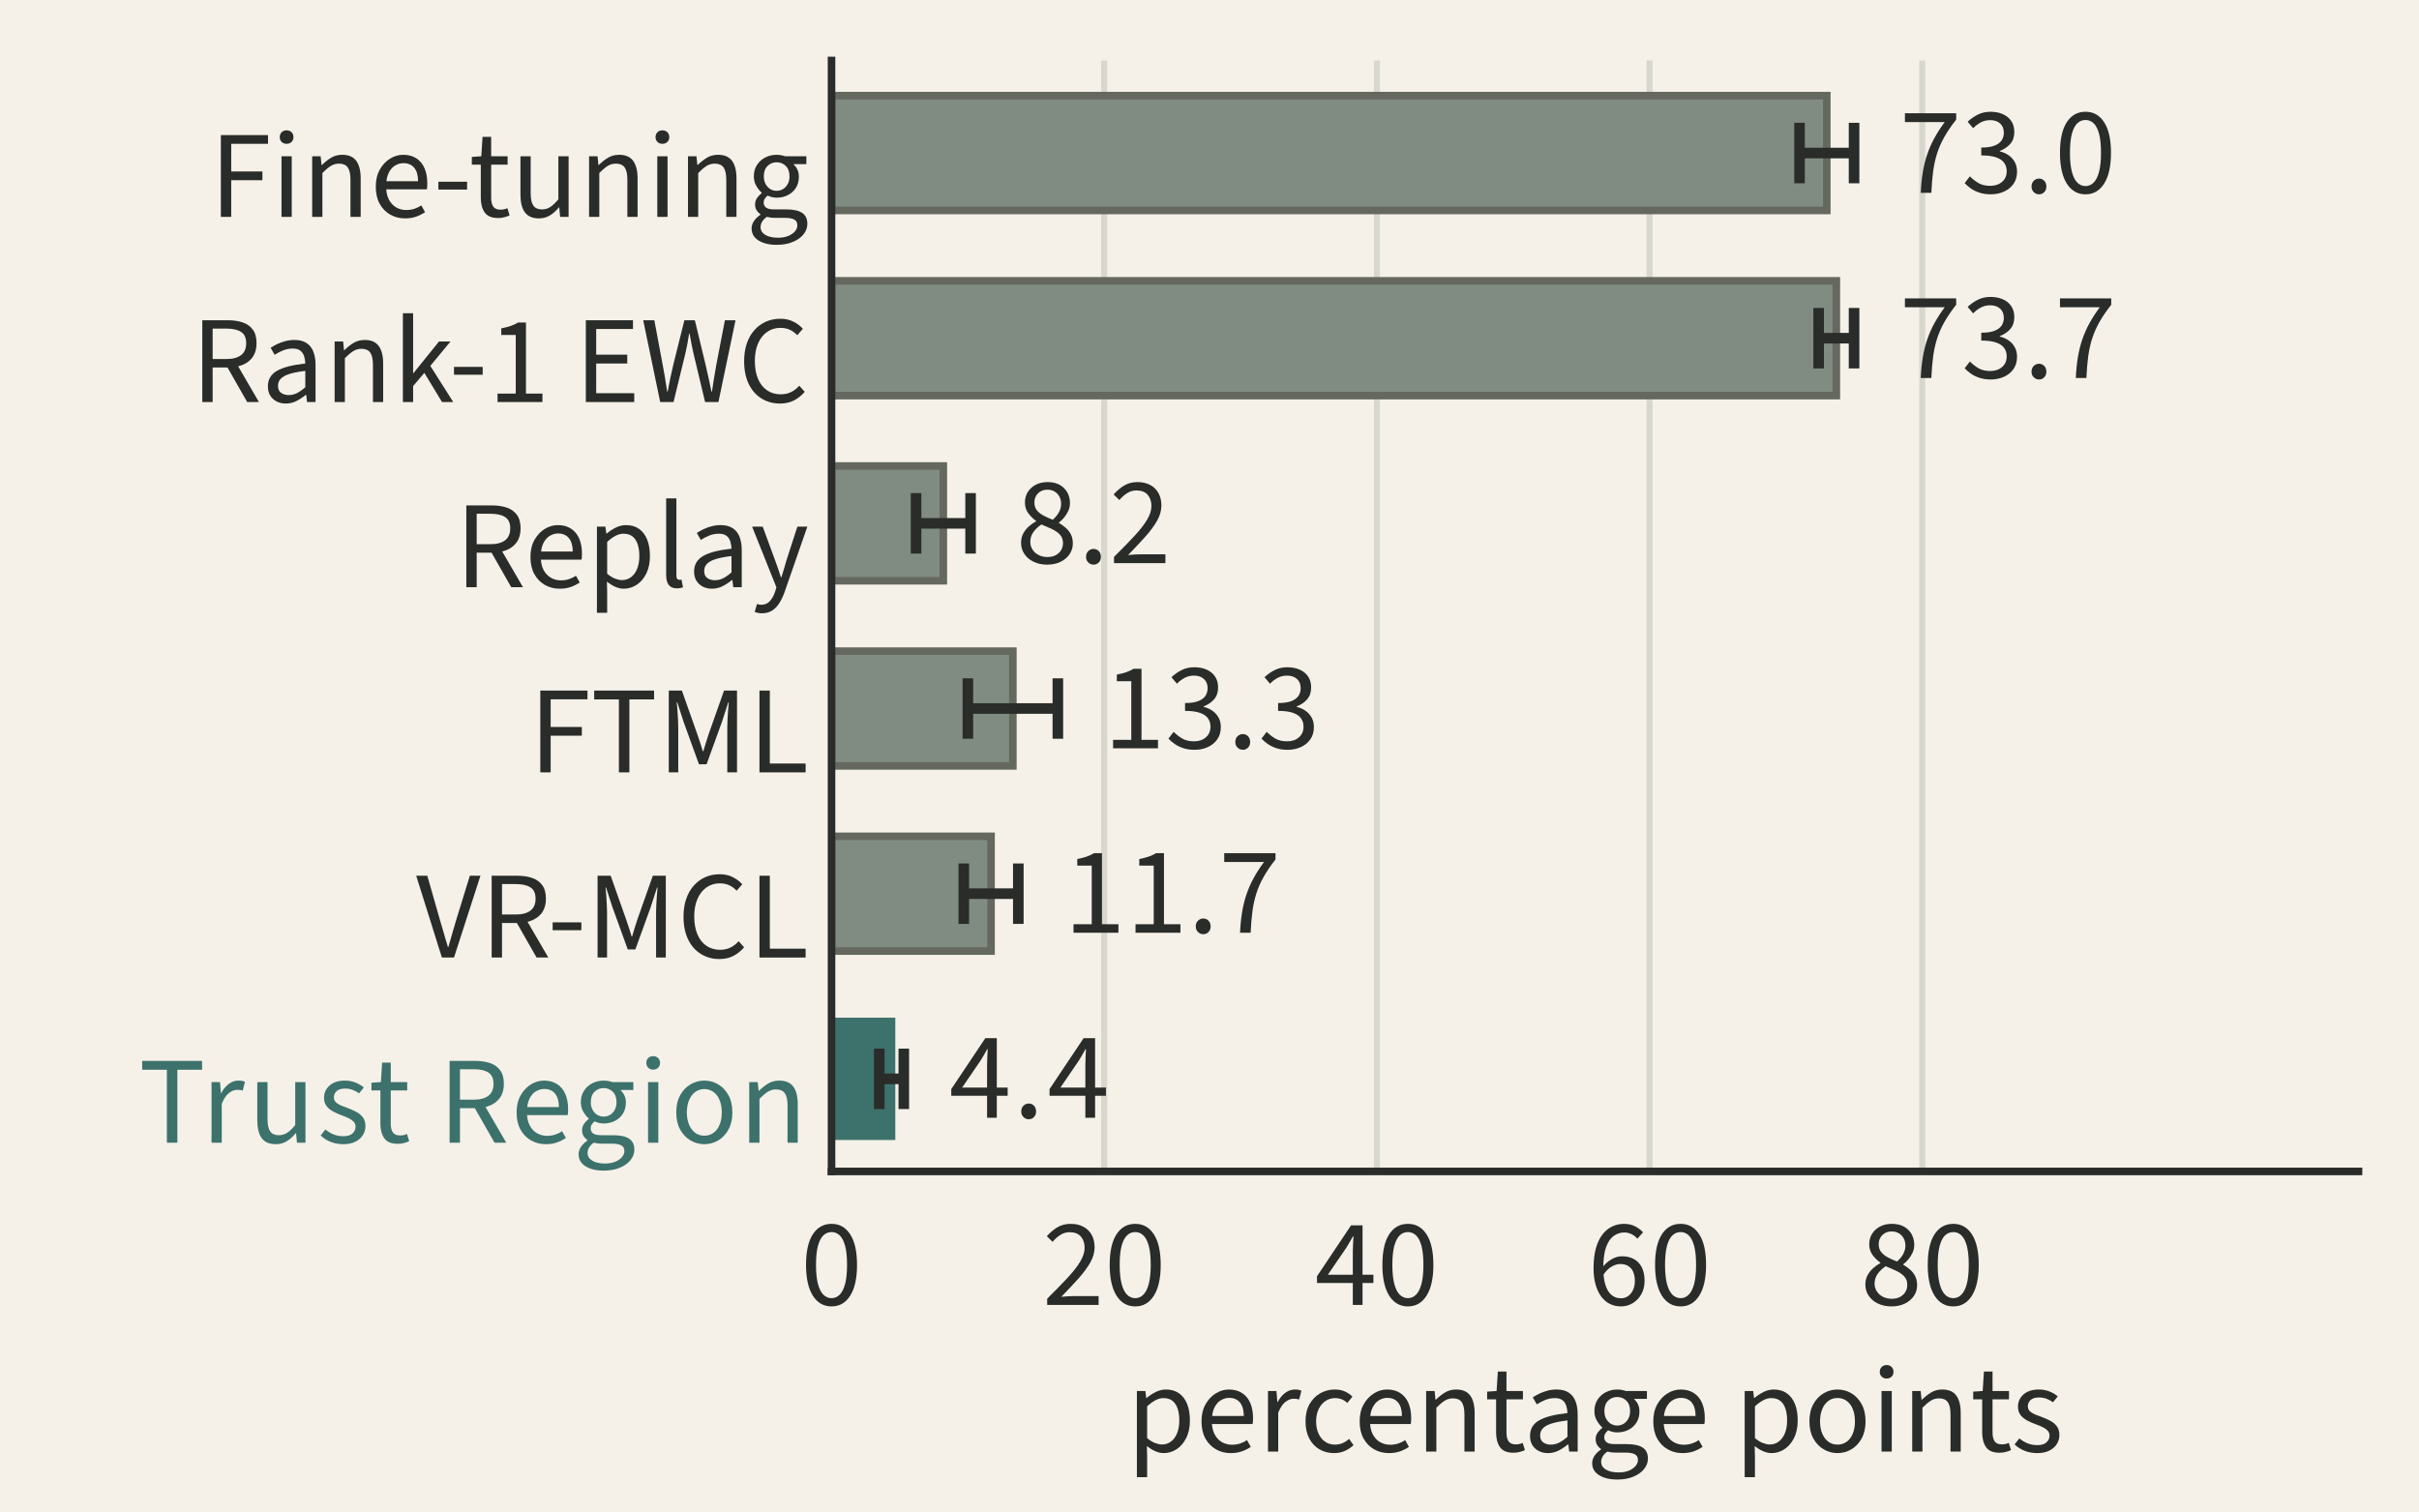
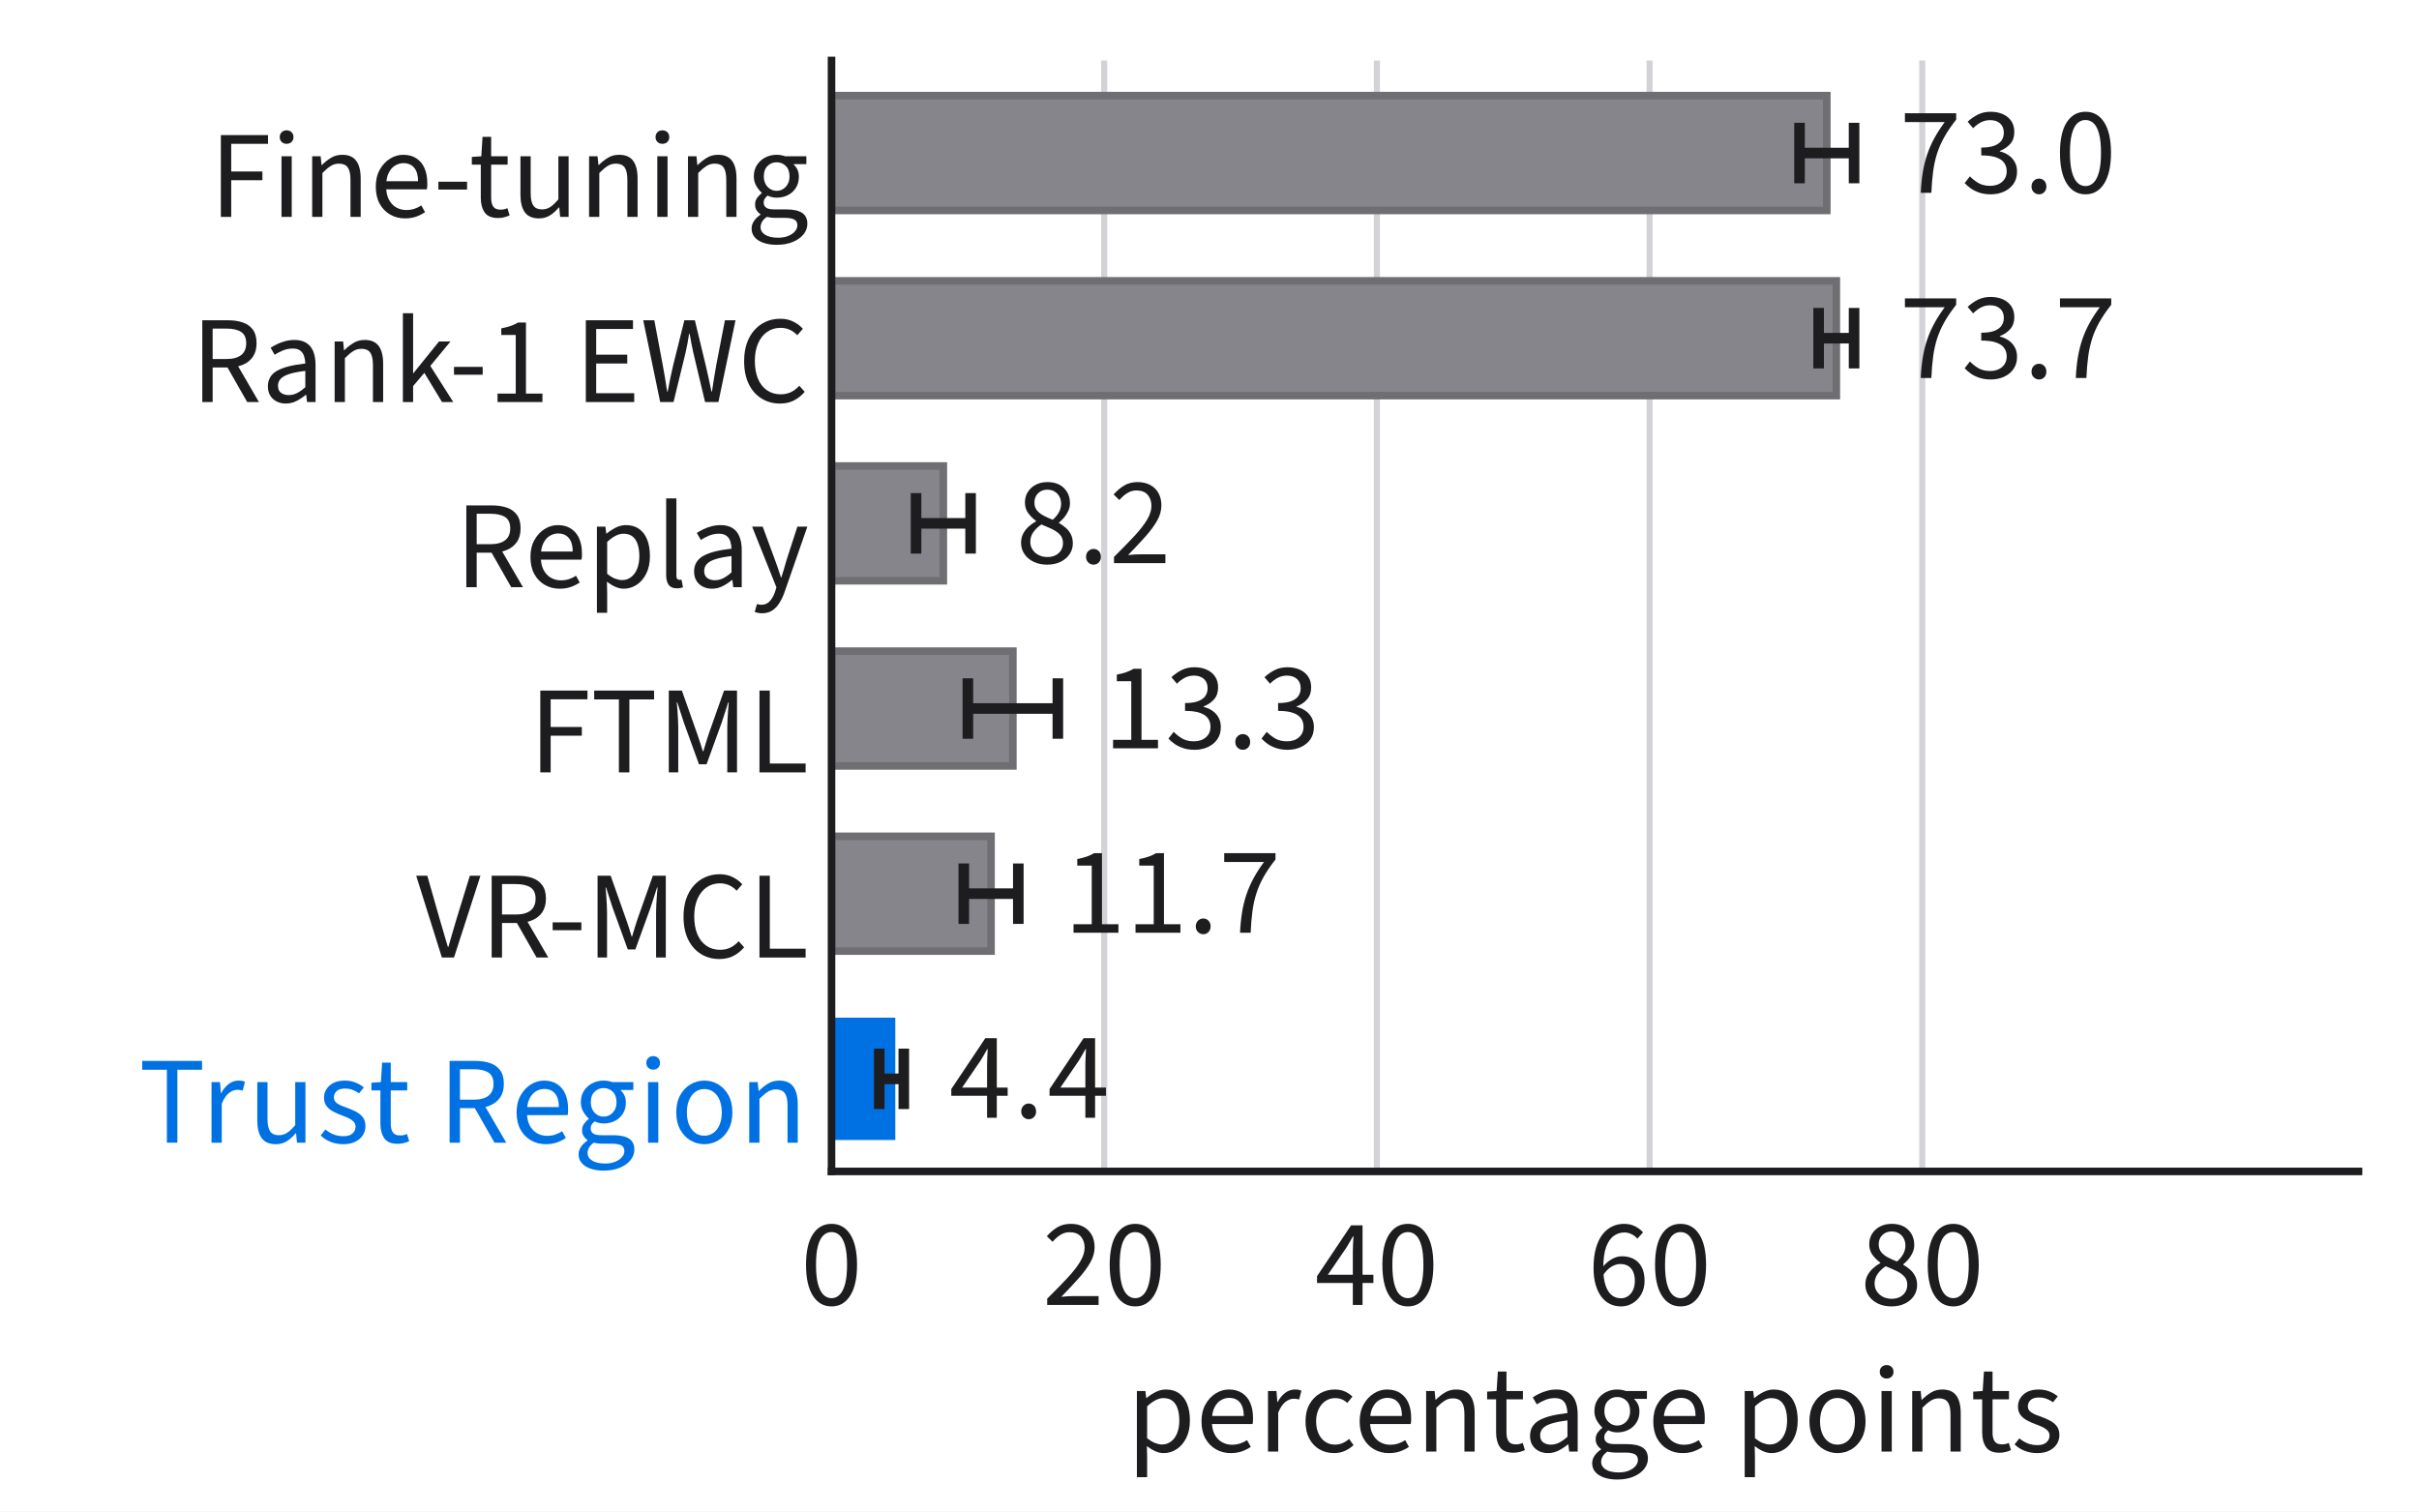
<svg xmlns="http://www.w3.org/2000/svg" xmlns:xlink="http://www.w3.org/1999/xlink" width="320pt" height="200pt" viewBox="0 0 320 200" version="1.1">
  <defs>
    <style type="text/css">*{stroke-linejoin: round; stroke-linecap: butt}</style>
  </defs>
  <g id="figure_1">
    <g id="patch_1">
-       <path d="M 0 200  L 320 200  L 320 0  L 0 0  z " style="fill: #f5f1e8" />
+       <path d="M 0 200  L 320 200  L 320 0  L 0 0  z " style="fill: #ffffff" />
    </g>
    <g id="axes_1">
      <g id="patch_2">
-         <path d="M 110 155  L 312 155  L 312 8  L 110 8  z " style="fill: #f5f1e8" />
+         <path d="M 110 155  L 312 155  L 312 8  L 110 8  z " style="fill: #ffffff" />
      </g>
      <g id="matplotlib.axis_1">
        <g id="xtick_1">
          <g id="line2d_1">
-             <path d="M 110 155  L 110 8  " clip-path="url(#pd2aa6db410)" style="fill: none; stroke: #d7d7cd; stroke-width: 0.8; stroke-linecap: square" />
+             <path d="M 110 155  L 110 8  " clip-path="url(#pd2aa6db410)" style="fill: none; stroke: #d2d2d7; stroke-width: 0.8; stroke-linecap: square" />
          </g>
          <g id="line2d_2" />
          <g id="text_1">
-             <g style="fill: #292c29" transform="translate(105.8995 172.6616) scale(0.165 -0.165)">
+             <g style="fill: #1d1d1f" transform="translate(105.8995 172.6616) scale(0.165 -0.165)">
              <defs>
                <path id="SourceSans3-Roman-84" d="M 1594 -77  Q 979 -77 630 476  Q 282 1030 282 2054  Q 282 3085 630 3622  Q 979 4160 1594 4160  Q 2202 4160 2550 3619  Q 2899 3078 2899 2054  Q 2899 1030 2550 476  Q 2202 -77 1594 -77  z M 1594 346  Q 1830 346 2009 525  Q 2189 704 2288 1081  Q 2387 1459 2387 2054  Q 2387 2656 2288 3027  Q 2189 3398 2009 3568  Q 1830 3738 1594 3738  Q 1350 3738 1171 3568  Q 992 3398 893 3027  Q 794 2656 794 2054  Q 794 1459 893 1081  Q 992 704 1171 525  Q 1350 346 1594 346  z " transform="scale(0.015625)" />
              </defs>
              <use xlink:href="#SourceSans3-Roman-84" />
            </g>
          </g>
        </g>
        <g id="xtick_2">
          <g id="line2d_3">
-             <path d="M 146.071 155  L 146.071 8  " clip-path="url(#pd2aa6db410)" style="fill: none; stroke: #d7d7cd; stroke-width: 0.8; stroke-linecap: square" />
+             <path d="M 146.071 155  L 146.071 8  " clip-path="url(#pd2aa6db410)" style="fill: none; stroke: #d2d2d7; stroke-width: 0.8; stroke-linecap: square" />
          </g>
          <g id="line2d_4" />
          <g id="text_2">
-             <g style="fill: #292c29" transform="translate(137.8704 172.6616) scale(0.165 -0.165)">
+             <g style="fill: #1d1d1f" transform="translate(137.8704 172.6616) scale(0.165 -0.165)">
              <defs>
                <path id="SourceSans3-Roman-86" d="M 256 0  L 256 320  Q 864 922 1296 1386  Q 1728 1850 1952 2227  Q 2176 2605 2176 2931  Q 2176 3283 1984 3507  Q 1792 3731 1402 3731  Q 1146 3731 928 3590  Q 710 3450 531 3238  L 237 3526  Q 493 3814 784 3987  Q 1075 4160 1466 4160  Q 1843 4160 2118 4009  Q 2394 3859 2541 3590  Q 2688 3322 2688 2963  Q 2688 2566 2467 2176  Q 2246 1786 1862 1357  Q 1478 928 979 416  Q 1146 435 1325 444  Q 1504 454 1664 454  L 2893 454  L 2893 0  L 256 0  z " transform="scale(0.015625)" />
              </defs>
              <use xlink:href="#SourceSans3-Roman-86" />
              <use xlink:href="#SourceSans3-Roman-84" transform="translate(49.70312 0)" />
            </g>
          </g>
        </g>
        <g id="xtick_3">
          <g id="line2d_5">
-             <path d="M 182.143 155  L 182.143 8  " clip-path="url(#pd2aa6db410)" style="fill: none; stroke: #d7d7cd; stroke-width: 0.8; stroke-linecap: square" />
+             <path d="M 182.143 155  L 182.143 8  " clip-path="url(#pd2aa6db410)" style="fill: none; stroke: #d2d2d7; stroke-width: 0.8; stroke-linecap: square" />
          </g>
          <g id="line2d_6" />
          <g id="text_3">
-             <g style="fill: #292c29" transform="translate(173.9418 172.6616) scale(0.165 -0.165)">
+             <g style="fill: #1d1d1f" transform="translate(173.9418 172.6616) scale(0.165 -0.165)">
              <defs>
                <path id="SourceSans3-Roman-88" d="M 1946 0  L 1946 2733  Q 1946 2893 1958 3126  Q 1971 3360 1978 3520  L 1952 3520  Q 1875 3373 1792 3235  Q 1709 3098 1619 2944  L 666 1549  L 3002 1549  L 3002 1126  L 109 1126  L 109 1472  L 1856 4083  L 2445 4083  L 2445 0  L 1946 0  z " transform="scale(0.015625)" />
              </defs>
              <use xlink:href="#SourceSans3-Roman-88" />
              <use xlink:href="#SourceSans3-Roman-84" transform="translate(49.70312 0)" />
            </g>
          </g>
        </g>
        <g id="xtick_4">
          <g id="line2d_7">
-             <path d="M 218.214 155  L 218.214 8  " clip-path="url(#pd2aa6db410)" style="fill: none; stroke: #d7d7cd; stroke-width: 0.8; stroke-linecap: square" />
+             <path d="M 218.214 155  L 218.214 8  " clip-path="url(#pd2aa6db410)" style="fill: none; stroke: #d2d2d7; stroke-width: 0.8; stroke-linecap: square" />
          </g>
          <g id="line2d_8" />
          <g id="text_4">
-             <g style="fill: #292c29" transform="translate(210.0133 172.6616) scale(0.165 -0.165)">
+             <g style="fill: #1d1d1f" transform="translate(210.0133 172.6616) scale(0.165 -0.165)">
              <defs>
                <path id="SourceSans3-Roman-8a" d="M 1715 -77  Q 1414 -77 1158 44  Q 902 166 713 412  Q 525 659 416 1027  Q 307 1395 307 1888  Q 307 2502 435 2934  Q 563 3366 780 3635  Q 998 3904 1276 4032  Q 1555 4160 1862 4160  Q 2195 4160 2435 4035  Q 2675 3910 2848 3725  L 2554 3398  Q 2432 3546 2253 3632  Q 2074 3718 1882 3718  Q 1594 3718 1347 3545  Q 1101 3373 953 2973  Q 806 2573 806 1888  Q 806 1382 912 1036  Q 1018 691 1222 515  Q 1427 339 1715 339  Q 1914 339 2077 451  Q 2240 563 2333 764  Q 2426 966 2426 1235  Q 2426 1498 2342 1693  Q 2259 1888 2092 1993  Q 1926 2099 1670 2099  Q 1472 2099 1238 1968  Q 1005 1837 794 1523  L 774 1939  Q 973 2195 1235 2345  Q 1498 2496 1760 2496  Q 2112 2496 2374 2355  Q 2637 2214 2781 1932  Q 2925 1651 2925 1235  Q 2925 845 2758 550  Q 2592 256 2317 89  Q 2042 -77 1715 -77  z " transform="scale(0.015625)" />
              </defs>
              <use xlink:href="#SourceSans3-Roman-8a" />
              <use xlink:href="#SourceSans3-Roman-84" transform="translate(49.70312 0)" />
            </g>
          </g>
        </g>
        <g id="xtick_5">
          <g id="line2d_9">
-             <path d="M 254.286 155  L 254.286 8  " clip-path="url(#pd2aa6db410)" style="fill: none; stroke: #d7d7cd; stroke-width: 0.8; stroke-linecap: square" />
+             <path d="M 254.286 155  L 254.286 8  " clip-path="url(#pd2aa6db410)" style="fill: none; stroke: #d2d2d7; stroke-width: 0.8; stroke-linecap: square" />
          </g>
          <g id="line2d_10" />
          <g id="text_5">
-             <g style="fill: #292c29" transform="translate(246.0847 172.6616) scale(0.165 -0.165)">
+             <g style="fill: #1d1d1f" transform="translate(246.0847 172.6616) scale(0.165 -0.165)">
              <defs>
                <path id="SourceSans3-Roman-8c" d="M 1600 -77  Q 1216 -77 912 67  Q 608 211 435 467  Q 262 723 262 1043  Q 262 1312 374 1520  Q 486 1728 662 1885  Q 838 2042 1030 2144  L 1030 2170  Q 806 2330 633 2560  Q 461 2790 461 3110  Q 461 3424 614 3661  Q 768 3898 1027 4029  Q 1286 4160 1619 4160  Q 2150 4160 2460 3856  Q 2771 3552 2771 3072  Q 2771 2861 2681 2672  Q 2592 2483 2464 2332  Q 2336 2182 2208 2086  L 2208 2061  Q 2387 1958 2550 1817  Q 2714 1677 2816 1481  Q 2918 1286 2918 1011  Q 2918 710 2755 464  Q 2592 218 2294 70  Q 1997 -77 1600 -77  z M 1888 2227  Q 2099 2413 2208 2617  Q 2317 2822 2317 3046  Q 2317 3245 2233 3408  Q 2150 3571 1990 3670  Q 1830 3770 1606 3770  Q 1325 3770 1136 3587  Q 947 3405 947 3110  Q 947 2867 1078 2707  Q 1210 2547 1424 2435  Q 1638 2323 1888 2227  z M 1613 314  Q 1850 314 2029 403  Q 2208 493 2310 656  Q 2413 819 2413 1030  Q 2413 1293 2259 1459  Q 2106 1626 1856 1744  Q 1606 1862 1306 1984  Q 1062 1824 899 1600  Q 736 1376 736 1094  Q 736 870 851 694  Q 966 518 1164 416  Q 1363 314 1613 314  z " transform="scale(0.015625)" />
              </defs>
              <use xlink:href="#SourceSans3-Roman-8c" />
              <use xlink:href="#SourceSans3-Roman-84" transform="translate(49.70312 0)" />
            </g>
          </g>
        </g>
        <g id="text_6">
-           <g style="fill: #292c29" transform="translate(149.0425 192.0727) scale(0.165 -0.165)">
+           <g style="fill: #1d1d1f" transform="translate(149.0425 192.0727) scale(0.165 -0.165)">
            <defs>
              <path id="SourceSans3-Roman-2b" d="M 525 -1312  L 525 3110  L 960 3110  L 1005 2752  L 1024 2752  Q 1235 2931 1491 3059  Q 1747 3187 2016 3187  Q 2413 3187 2688 2992  Q 2963 2797 3104 2441  Q 3245 2086 3245 1600  Q 3245 1075 3056 697  Q 2867 320 2560 121  Q 2253 -77 1901 -77  Q 1690 -77 1472 19  Q 1254 115 1037 282  L 1050 -262  L 1050 -1312  L 525 -1312  z M 1811 365  Q 2067 365 2268 512  Q 2470 659 2585 937  Q 2701 1216 2701 1600  Q 2701 1939 2617 2198  Q 2534 2458 2355 2602  Q 2176 2746 1882 2746  Q 1690 2746 1485 2640  Q 1280 2534 1050 2323  L 1050 691  Q 1267 512 1462 438  Q 1658 365 1811 365  z " transform="scale(0.015625)" />
              <path id="SourceSans3-Roman-20" d="M 1786 -77  Q 1370 -77 1027 118  Q 685 314 486 675  Q 288 1037 288 1555  Q 288 2061 493 2425  Q 698 2790 1018 2988  Q 1338 3187 1696 3187  Q 2093 3187 2371 3004  Q 2650 2822 2790 2496  Q 2931 2170 2931 1728  Q 2931 1645 2928 1568  Q 2925 1491 2906 1414  L 666 1414  L 666 1830  L 2458 1830  Q 2458 2278 2262 2518  Q 2067 2758 1702 2758  Q 1491 2758 1286 2640  Q 1082 2522 950 2259  Q 819 1997 819 1562  Q 819 1165 956 896  Q 1094 627 1331 489  Q 1568 352 1850 352  Q 2074 352 2269 416  Q 2464 480 2624 589  L 2816 243  Q 2611 102 2358 12  Q 2106 -77 1786 -77  z " transform="scale(0.015625)" />
              <path id="SourceSans3-Roman-2d" d="M 525 0  L 525 3110  L 960 3110  L 1005 2547  L 1024 2547  Q 1178 2842 1408 3014  Q 1638 3187 1907 3187  Q 2010 3187 2086 3174  Q 2163 3162 2240 3123  L 2125 2675  Q 2054 2694 1993 2704  Q 1933 2714 1837 2714  Q 1638 2714 1424 2554  Q 1210 2394 1050 1997  L 1050 0  L 525 0  z " transform="scale(0.015625)" />
              <path id="SourceSans3-Roman-1e" d="M 1760 -77  Q 1344 -77 1011 115  Q 678 307 486 672  Q 294 1037 294 1549  Q 294 2074 502 2438  Q 710 2803 1052 2995  Q 1395 3187 1792 3187  Q 2099 3187 2320 3084  Q 2541 2982 2701 2822  L 2438 2496  Q 2323 2611 2166 2678  Q 2010 2746 1811 2746  Q 1536 2746 1315 2595  Q 1094 2445 966 2176  Q 838 1907 838 1549  Q 838 1197 960 928  Q 1082 659 1299 508  Q 1517 358 1805 358  Q 2022 358 2208 441  Q 2394 525 2528 653  L 2758 333  Q 2560 147 2310 35  Q 2061 -77 1760 -77  z " transform="scale(0.015625)" />
              <path id="SourceSans3-Roman-29" d="M 525 0  L 525 3110  L 960 3110  L 1005 2662  L 1024 2662  Q 1248 2886 1497 3036  Q 1747 3187 2067 3187  Q 2560 3187 2787 2876  Q 3014 2566 3014 1971  L 3014 0  L 2490 0  L 2490 1901  Q 2490 2342 2352 2537  Q 2214 2733 1901 2733  Q 1664 2733 1475 2611  Q 1286 2490 1050 2253  L 1050 0  L 525 0  z " transform="scale(0.015625)" />
              <path id="SourceSans3-Roman-2f" d="M 1504 -58  Q 1011 -58 812 230  Q 614 518 614 979  L 614 2682  L 154 2682  L 154 3078  L 640 3110  L 704 4109  L 1146 4109  L 1146 3110  L 1990 3110  L 1990 2682  L 1146 2682  L 1146 973  Q 1146 691 1251 531  Q 1357 371 1626 371  Q 1709 371 1798 387  Q 1888 403 1978 448  L 2093 77  Q 1971 19 1817 -19  Q 1664 -58 1504 -58  z " transform="scale(0.015625)" />
              <path id="SourceSans3-Roman-1c" d="M 1242 -77  Q 986 -77 778 28  Q 570 134 448 329  Q 326 525 326 806  Q 326 1331 787 1600  Q 1248 1869 2246 1978  Q 2240 2170 2185 2349  Q 2131 2528 1990 2637  Q 1850 2746 1600 2746  Q 1331 2746 1094 2646  Q 858 2547 672 2426  L 467 2784  Q 608 2880 800 2973  Q 992 3066 1216 3126  Q 1440 3187 1690 3187  Q 2067 3187 2307 3030  Q 2547 2874 2659 2586  Q 2771 2298 2771 1907  L 2771 0  L 2336 0  L 2291 371  L 2272 371  Q 2048 186 1792 54  Q 1536 -77 1242 -77  z M 1389 358  Q 1619 358 1820 460  Q 2022 563 2246 762  L 2246 1600  Q 1722 1536 1418 1437  Q 1114 1338 979 1190  Q 845 1043 845 838  Q 845 582 1005 470  Q 1165 358 1389 358  z " transform="scale(0.015625)" />
              <path id="SourceSans3-Roman-22" d="M 1574 -1434  Q 1197 -1434 905 -1334  Q 614 -1235 451 -1049  Q 288 -864 288 -595  Q 288 -397 409 -214  Q 531 -32 742 109  L 742 134  Q 627 211 547 336  Q 467 461 467 640  Q 467 838 579 985  Q 691 1133 806 1216  L 806 1242  Q 659 1370 531 1587  Q 403 1805 403 2080  Q 403 2419 566 2668  Q 730 2918 995 3052  Q 1261 3187 1574 3187  Q 1702 3187 1817 3164  Q 1933 3142 2016 3110  L 3098 3110  L 3098 2707  L 2451 2707  L 2451 2682  Q 2566 2579 2640 2425  Q 2714 2272 2714 2061  Q 2714 1728 2560 1488  Q 2406 1248 2150 1117  Q 1894 986 1574 986  Q 1459 986 1337 1014  Q 1216 1043 1107 1094  Q 1030 1024 969 941  Q 909 858 909 723  Q 909 576 1027 480  Q 1146 384 1459 384  L 2061 384  Q 2605 384 2877 208  Q 3149 32 3149 -358  Q 3149 -646 2957 -889  Q 2765 -1133 2409 -1283  Q 2054 -1434 1574 -1434  z M 1574 1338  Q 1754 1338 1904 1430  Q 2054 1523 2144 1689  Q 2234 1856 2234 2080  Q 2234 2426 2042 2614  Q 1850 2803 1574 2803  Q 1299 2803 1107 2614  Q 915 2426 915 2080  Q 915 1856 1004 1689  Q 1094 1523 1244 1430  Q 1395 1338 1574 1338  z M 1651 -1069  Q 1946 -1069 2166 -979  Q 2387 -890 2512 -742  Q 2637 -595 2637 -435  Q 2637 -218 2473 -134  Q 2310 -51 2010 -51  L 1472 -51  Q 1382 -51 1276 -38  Q 1171 -26 1069 0  Q 896 -122 822 -256  Q 749 -390 749 -525  Q 749 -774 989 -921  Q 1229 -1069 1651 -1069  z " transform="scale(0.015625)" />
              <path id="SourceSans3-Roman-1" transform="scale(0.015625)" />
              <path id="SourceSans3-Roman-2a" d="M 1734 -77  Q 1357 -77 1027 115  Q 698 307 496 672  Q 294 1037 294 1549  Q 294 2074 496 2438  Q 698 2803 1027 2995  Q 1357 3187 1734 3187  Q 2118 3187 2444 2995  Q 2771 2803 2972 2438  Q 3174 2074 3174 1549  Q 3174 1037 2972 672  Q 2771 307 2444 115  Q 2118 -77 1734 -77  z M 1734 358  Q 2003 358 2208 508  Q 2413 659 2521 928  Q 2630 1197 2630 1549  Q 2630 1907 2521 2179  Q 2413 2451 2208 2601  Q 2003 2752 1734 2752  Q 1466 2752 1264 2601  Q 1062 2451 950 2179  Q 838 1907 838 1549  Q 838 1197 950 928  Q 1062 659 1264 508  Q 1466 358 1734 358  z " transform="scale(0.015625)" />
              <path id="SourceSans3-Roman-24" d="M 525 0  L 525 3110  L 1050 3110  L 1050 0  L 525 0  z M 787 3750  Q 633 3750 534 3846  Q 435 3942 435 4096  Q 435 4250 534 4346  Q 633 4442 787 4442  Q 941 4442 1040 4346  Q 1139 4250 1139 4096  Q 1139 3942 1040 3846  Q 941 3750 787 3750  z " transform="scale(0.015625)" />
              <path id="SourceSans3-Roman-2e" d="M 1338 -77  Q 998 -77 694 41  Q 390 160 179 371  L 422 678  Q 627 512 848 422  Q 1069 333 1357 333  Q 1664 333 1817 477  Q 1971 621 1971 819  Q 1971 979 1865 1084  Q 1760 1190 1603 1264  Q 1446 1338 1267 1402  Q 1037 1485 825 1597  Q 614 1709 483 1878  Q 352 2048 352 2304  Q 352 2682 637 2934  Q 922 3187 1427 3187  Q 1715 3187 1964 3088  Q 2214 2989 2394 2835  L 2150 2534  Q 1984 2650 1811 2714  Q 1638 2778 1427 2778  Q 1133 2778 995 2643  Q 858 2509 858 2330  Q 858 2189 941 2096  Q 1024 2003 1174 1932  Q 1325 1862 1517 1798  Q 1760 1709 1981 1597  Q 2202 1485 2339 1309  Q 2477 1133 2477 851  Q 2477 595 2345 387  Q 2214 179 1961 51  Q 1709 -77 1338 -77  z " transform="scale(0.015625)" />
            </defs>
            <use xlink:href="#SourceSans3-Roman-2b" />
            <use xlink:href="#SourceSans3-Roman-20" transform="translate(55.5 0)" />
            <use xlink:href="#SourceSans3-Roman-2d" transform="translate(105.0938 0)" />
            <use xlink:href="#SourceSans3-Roman-1e" transform="translate(138.7969 0)" />
            <use xlink:href="#SourceSans3-Roman-20" transform="translate(182.2969 0)" />
            <use xlink:href="#SourceSans3-Roman-29" transform="translate(231.8906 0)" />
            <use xlink:href="#SourceSans3-Roman-2f" transform="translate(286.5938 0)" />
            <use xlink:href="#SourceSans3-Roman-1c" transform="translate(318.2969 0)" />
            <use xlink:href="#SourceSans3-Roman-22" transform="translate(368.7031 0)" />
            <use xlink:href="#SourceSans3-Roman-20" transform="translate(417.7031 0)" />
            <use xlink:href="#SourceSans3-Roman-1" transform="translate(467.2969 0)" />
            <use xlink:href="#SourceSans3-Roman-2b" transform="translate(487.2969 0)" />
            <use xlink:href="#SourceSans3-Roman-2a" transform="translate(542.7969 0)" />
            <use xlink:href="#SourceSans3-Roman-24" transform="translate(597 0)" />
            <use xlink:href="#SourceSans3-Roman-29" transform="translate(621.5938 0)" />
            <use xlink:href="#SourceSans3-Roman-2f" transform="translate(676.2969 0)" />
            <use xlink:href="#SourceSans3-Roman-2e" transform="translate(709.0938 0)" />
          </g>
        </g>
      </g>
      <g id="matplotlib.axis_2">
        <g id="ytick_1">
          <g id="line2d_11" />
          <g id="text_7">
-             <g style="fill: #292c29" transform="translate(27.73297 28.698) scale(0.165 -0.165)">
+             <g style="fill: #1d1d1f" transform="translate(27.73297 28.698) scale(0.165 -0.165)">
              <defs>
                <path id="SourceSans3-Roman-7" d="M 576 0  L 576 4198  L 2995 4198  L 2995 3750  L 1107 3750  L 1107 2330  L 2707 2330  L 2707 1882  L 1107 1882  L 1107 0  L 576 0  z " transform="scale(0.015625)" />
                <path id="SourceSans3-Roman-ad" d="M 262 1402  L 262 1805  L 1734 1805  L 1734 1402  L 262 1402  z " transform="scale(0.015625)" />
                <path id="SourceSans3-Roman-30" d="M 1434 -77  Q 941 -77 713 233  Q 486 544 486 1139  L 486 3110  L 1011 3110  L 1011 1210  Q 1011 774 1148 579  Q 1286 384 1594 384  Q 1830 384 2019 509  Q 2208 634 2432 902  L 2432 3110  L 2957 3110  L 2957 0  L 2522 0  L 2477 486  L 2458 486  Q 2246 230 2000 76  Q 1754 -77 1434 -77  z " transform="scale(0.015625)" />
              </defs>
              <use xlink:href="#SourceSans3-Roman-7" />
              <use xlink:href="#SourceSans3-Roman-24" transform="translate(49.40625 0)" />
              <use xlink:href="#SourceSans3-Roman-29" transform="translate(74 0)" />
              <use xlink:href="#SourceSans3-Roman-20" transform="translate(128.7031 0)" />
              <use xlink:href="#SourceSans3-Roman-ad" transform="translate(179.2969 0)" />
              <use xlink:href="#SourceSans3-Roman-2f" transform="translate(207.7969 0)" />
              <use xlink:href="#SourceSans3-Roman-30" transform="translate(241.5938 0)" />
              <use xlink:href="#SourceSans3-Roman-29" transform="translate(296 0)" />
              <use xlink:href="#SourceSans3-Roman-24" transform="translate(350.7031 0)" />
              <use xlink:href="#SourceSans3-Roman-29" transform="translate(375.2969 0)" />
              <use xlink:href="#SourceSans3-Roman-22" transform="translate(430 0)" />
            </g>
          </g>
        </g>
        <g id="ytick_2">
          <g id="line2d_12" />
          <g id="text_8">
-             <g style="fill: #292c29" transform="translate(25.27602 53.198) scale(0.165 -0.165)">
+             <g style="fill: #1d1d1f" transform="translate(25.27602 53.198) scale(0.165 -0.165)">
              <defs>
                <path id="SourceSans3-Roman-13" d="M 576 0  L 576 4198  L 1888 4198  Q 2317 4198 2649 4086  Q 2982 3974 3171 3715  Q 3360 3456 3360 3021  Q 3360 2598 3171 2323  Q 2982 2048 2649 1910  Q 2317 1773 1888 1773  L 1107 1773  L 1107 0  L 576 0  z M 1107 2208  L 1811 2208  Q 2304 2208 2566 2409  Q 2829 2611 2829 3021  Q 2829 3430 2566 3600  Q 2304 3770 1811 3770  L 1107 3770  L 1107 2208  z M 2880 0  L 1786 1920  L 2202 2202  L 3482 0  L 2880 0  z " transform="scale(0.015625)" />
                <path id="SourceSans3-Roman-26" d="M 525 0  L 525 4557  L 1050 4557  L 1050 1478  L 1062 1478  L 2381 3110  L 2970 3110  L 1933 1856  L 3110 0  L 2534 0  L 1626 1498  L 1050 819  L 1050 0  L 525 0  z " transform="scale(0.015625)" />
                <path id="SourceSans3-Roman-85" d="M 506 0  L 506 435  L 1440 435  L 1440 3443  L 698 3443  L 698 3782  Q 973 3834 1184 3907  Q 1395 3981 1562 4083  L 1965 4083  L 1965 435  L 2810 435  L 2810 0  L 506 0  z " transform="scale(0.015625)" />
                <path id="SourceSans3-Roman-6" d="M 576 0  L 576 4198  L 2995 4198  L 2995 3750  L 1107 3750  L 1107 2432  L 2701 2432  L 2701 1978  L 1107 1978  L 1107 454  L 3059 454  L 3059 0  L 576 0  z " transform="scale(0.015625)" />
                <path id="SourceSans3-Roman-18" d="M 1018 0  L 147 4198  L 717 4198  L 1146 1914  Q 1210 1574 1267 1235  Q 1325 896 1376 538  L 1402 538  Q 1466 896 1539 1235  Q 1613 1574 1690 1914  L 2259 4198  L 2797 4198  L 3347 1914  Q 3424 1581 3501 1238  Q 3578 896 3648 538  L 3674 538  Q 3725 896 3782 1235  Q 3840 1574 3898 1914  L 4339 4198  L 4883 4198  L 4006 0  L 3322 0  L 2720 2522  Q 2669 2758 2621 2998  Q 2573 3238 2528 3507  L 2502 3507  Q 2464 3238 2416 2998  Q 2368 2758 2317 2522  L 1702 0  L 1018 0  z " transform="scale(0.015625)" />
                <path id="SourceSans3-Roman-4" d="M 2170 -77  Q 1645 -77 1225 182  Q 806 442 569 928  Q 333 1414 333 2099  Q 333 2605 470 3008  Q 608 3411 864 3696  Q 1120 3981 1456 4128  Q 1792 4275 2195 4275  Q 2573 4275 2870 4121  Q 3168 3968 3347 3757  L 3059 3430  Q 2893 3610 2678 3709  Q 2464 3808 2202 3808  Q 1811 3808 1513 3600  Q 1216 3392 1049 3011  Q 883 2630 883 2112  Q 883 1581 1043 1197  Q 1203 813 1504 605  Q 1805 397 2208 397  Q 2502 397 2736 509  Q 2970 621 3162 838  L 3443 525  Q 3194 237 2886 80  Q 2579 -77 2170 -77  z " transform="scale(0.015625)" />
              </defs>
              <use xlink:href="#SourceSans3-Roman-13" />
              <use xlink:href="#SourceSans3-Roman-1c" transform="translate(56.5 0)" />
              <use xlink:href="#SourceSans3-Roman-29" transform="translate(106.9062 0)" />
              <use xlink:href="#SourceSans3-Roman-26" transform="translate(161.6094 0)" />
              <use xlink:href="#SourceSans3-Roman-ad" transform="translate(206.7031 0)" />
              <use xlink:href="#SourceSans3-Roman-85" transform="translate(237.7969 0)" />
              <use xlink:href="#SourceSans3-Roman-1" transform="translate(287.5 0)" />
              <use xlink:href="#SourceSans3-Roman-6" transform="translate(307.5 0)" />
              <use xlink:href="#SourceSans3-Roman-18" transform="translate(360.2031 0)" />
              <use xlink:href="#SourceSans3-Roman-4" transform="translate(438.2031 0)" />
            </g>
          </g>
        </g>
        <g id="ytick_3">
          <g id="line2d_13" />
          <g id="text_9">
-             <g style="fill: #292c29" transform="translate(60.20445 77.698) scale(0.165 -0.165)">
+             <g style="fill: #1d1d1f" transform="translate(60.20445 77.698) scale(0.165 -0.165)">
              <defs>
                <path id="SourceSans3-Roman-27" d="M 1082 -58  Q 883 -58 761 22  Q 640 102 582 259  Q 525 416 525 640  L 525 4557  L 1050 4557  L 1050 602  Q 1050 474 1094 426  Q 1139 378 1203 378  Q 1229 378 1251 381  Q 1274 384 1312 390  L 1389 -6  Q 1331 -26 1257 -42  Q 1184 -58 1082 -58  z " transform="scale(0.015625)" />
                <path id="SourceSans3-Roman-34" d="M 576 -1338  Q 474 -1338 381 -1318  Q 288 -1299 211 -1274  L 326 -864  Q 384 -883 441 -892  Q 499 -902 550 -902  Q 819 -902 988 -713  Q 1158 -525 1254 -237  L 1325 -6  L 77 3110  L 621 3110  L 1254 1389  Q 1331 1190 1408 960  Q 1485 730 1555 512  L 1581 512  Q 1651 730 1718 957  Q 1786 1184 1843 1389  L 2400 3110  L 2912 3110  L 1741 -256  Q 1632 -563 1478 -809  Q 1325 -1056 1107 -1197  Q 890 -1338 576 -1338  z " transform="scale(0.015625)" />
              </defs>
              <use xlink:href="#SourceSans3-Roman-13" />
              <use xlink:href="#SourceSans3-Roman-20" transform="translate(55.90625 0)" />
              <use xlink:href="#SourceSans3-Roman-2b" transform="translate(105.5 0)" />
              <use xlink:href="#SourceSans3-Roman-27" transform="translate(161 0)" />
              <use xlink:href="#SourceSans3-Roman-1c" transform="translate(186.5 0)" />
              <use xlink:href="#SourceSans3-Roman-34" transform="translate(236.9062 0)" />
            </g>
          </g>
        </g>
        <g id="ytick_4">
          <g id="line2d_14" />
          <g id="text_10">
-             <g style="fill: #292c29" transform="translate(69.99102 102.198) scale(0.165 -0.165)">
+             <g style="fill: #1d1d1f" transform="translate(69.99102 102.198) scale(0.165 -0.165)">
              <defs>
                <path id="SourceSans3-Roman-15" d="M 1446 0  L 1446 3744  L 179 3744  L 179 4198  L 3251 4198  L 3251 3744  L 1984 3744  L 1984 0  L 1446 0  z " transform="scale(0.015625)" />
                <path id="SourceSans3-Roman-e" d="M 576 0  L 576 4198  L 1248 4198  L 2042 1952  Q 2118 1741 2185 1529  Q 2253 1318 2323 1082  L 2349 1082  Q 2419 1318 2483 1529  Q 2547 1741 2618 1952  L 3411 4198  L 4077 4198  L 4077 0  L 3578 0  L 3578 2310  Q 3578 2496 3590 2726  Q 3603 2957 3619 3184  Q 3635 3411 3654 3597  L 3629 3597  L 3302 2586  L 2515 416  L 2125 416  L 1338 2586  L 1011 3597  L 986 3597  Q 1005 3411 1021 3184  Q 1037 2957 1049 2726  Q 1062 2496 1062 2310  L 1062 0  L 576 0  z " transform="scale(0.015625)" />
                <path id="SourceSans3-Roman-d" d="M 576 0  L 576 4198  L 1107 4198  L 1107 454  L 2944 454  L 2944 0  L 576 0  z " transform="scale(0.015625)" />
              </defs>
              <use xlink:href="#SourceSans3-Roman-7" />
              <use xlink:href="#SourceSans3-Roman-15" transform="translate(49.40625 0)" />
              <use xlink:href="#SourceSans3-Roman-e" transform="translate(103 0)" />
              <use xlink:href="#SourceSans3-Roman-d" transform="translate(175.7031 0)" />
            </g>
          </g>
        </g>
        <g id="ytick_5">
          <g id="line2d_15" />
          <g id="text_11">
-             <g style="fill: #292c29" transform="translate(55.05852 126.698) scale(0.165 -0.165)">
+             <g style="fill: #1d1d1f" transform="translate(55.05852 126.698) scale(0.165 -0.165)">
              <defs>
                <path id="SourceSans3-Roman-17" d="M 1318 0  L 0 4198  L 570 4198  L 1216 1933  Q 1293 1677 1357 1456  Q 1421 1235 1485 1014  Q 1549 794 1626 544  L 1651 544  Q 1722 794 1786 1014  Q 1850 1235 1914 1456  Q 1978 1677 2054 1933  L 2752 4198  L 3296 4198  L 1939 0  L 1318 0  z " transform="scale(0.015625)" />
              </defs>
              <use xlink:href="#SourceSans3-Roman-17" />
              <use xlink:href="#SourceSans3-Roman-13" transform="translate(51.5 0)" />
              <use xlink:href="#SourceSans3-Roman-ad" transform="translate(105.3125 0)" />
              <use xlink:href="#SourceSans3-Roman-e" transform="translate(136.4062 0)" />
              <use xlink:href="#SourceSans3-Roman-4" transform="translate(209.1094 0)" />
              <use xlink:href="#SourceSans3-Roman-d" transform="translate(266.2031 0)" />
            </g>
          </g>
        </g>
        <g id="ytick_6">
          <g id="line2d_16" />
          <g id="text_12">
-             <g style="fill: #3d716c" transform="translate(18.34859 151.198) scale(0.165 -0.165)">
+             <g style="fill: #0071e3" transform="translate(18.34859 151.198) scale(0.165 -0.165)">
              <use xlink:href="#SourceSans3-Roman-15" />
              <use xlink:href="#SourceSans3-Roman-2d" transform="translate(50.1875 0)" />
              <use xlink:href="#SourceSans3-Roman-30" transform="translate(87.48438 0)" />
              <use xlink:href="#SourceSans3-Roman-2e" transform="translate(143.0781 0)" />
              <use xlink:href="#SourceSans3-Roman-2f" transform="translate(184.1719 0)" />
              <use xlink:href="#SourceSans3-Roman-1" transform="translate(220.2656 0)" />
              <use xlink:href="#SourceSans3-Roman-13" transform="translate(240.2656 0)" />
              <use xlink:href="#SourceSans3-Roman-20" transform="translate(298.4688 0)" />
              <use xlink:href="#SourceSans3-Roman-22" transform="translate(348.1719 0)" />
              <use xlink:href="#SourceSans3-Roman-24" transform="translate(400.1719 0)" />
              <use xlink:href="#SourceSans3-Roman-2a" transform="translate(426.375 0)" />
              <use xlink:href="#SourceSans3-Roman-29" transform="translate(481.2812 0)" />
            </g>
          </g>
        </g>
      </g>
      <g id="bar-finetuning">
-         <path d="M 110 12.655  L 241.661 12.655  L 241.661 27.845  L 110 27.845  z " clip-path="url(#pd2aa6db410)" style="fill: #808c82; stroke: #64685f; stroke-linejoin: miter" />
+         <path d="M 110 12.655  L 241.661 12.655  L 241.661 27.845  L 110 27.845  z " clip-path="url(#pd2aa6db410)" style="fill: #85858b; stroke: #6e6e73; stroke-linejoin: miter" />
      </g>
      <g id="bar-ewc">
-         <path d="M 110 37.155  L 242.923 37.155  L 242.923 52.345  L 110 52.345  z " clip-path="url(#pd2aa6db410)" style="fill: #808c82; stroke: #64685f; stroke-linejoin: miter" />
+         <path d="M 110 37.155  L 242.923 37.155  L 242.923 52.345  L 110 52.345  z " clip-path="url(#pd2aa6db410)" style="fill: #85858b; stroke: #6e6e73; stroke-linejoin: miter" />
      </g>
      <g id="bar-replay">
-         <path d="M 110 61.655  L 124.789 61.655  L 124.789 76.845  L 110 76.845  z " clip-path="url(#pd2aa6db410)" style="fill: #808c82; stroke: #64685f; stroke-linejoin: miter" />
+         <path d="M 110 61.655  L 124.789 61.655  L 124.789 76.845  L 110 76.845  z " clip-path="url(#pd2aa6db410)" style="fill: #85858b; stroke: #6e6e73; stroke-linejoin: miter" />
      </g>
      <g id="bar-ftml">
-         <path d="M 110 86.155  L 133.988 86.155  L 133.988 101.345  L 110 101.345  z " clip-path="url(#pd2aa6db410)" style="fill: #808c82; stroke: #64685f; stroke-linejoin: miter" />
+         <path d="M 110 86.155  L 133.988 86.155  L 133.988 101.345  L 110 101.345  z " clip-path="url(#pd2aa6db410)" style="fill: #85858b; stroke: #6e6e73; stroke-linejoin: miter" />
      </g>
      <g id="bar-vrmcl">
-         <path d="M 110 110.655  L 131.102 110.655  L 131.102 125.845  L 110 125.845  z " clip-path="url(#pd2aa6db410)" style="fill: #808c82; stroke: #64685f; stroke-linejoin: miter" />
+         <path d="M 110 110.655  L 131.102 110.655  L 131.102 125.845  L 110 125.845  z " clip-path="url(#pd2aa6db410)" style="fill: #85858b; stroke: #6e6e73; stroke-linejoin: miter" />
      </g>
      <g id="bar-trust-region">
-         <path d="M 110 135.155  L 117.936 135.155  L 117.936 150.345  L 110 150.345  z " clip-path="url(#pd2aa6db410)" style="fill: #3d716c; stroke: #3d716c; stroke-linejoin: miter" />
+         <path d="M 110 135.155  L 117.936 135.155  L 117.936 150.345  L 110 150.345  z " clip-path="url(#pd2aa6db410)" style="fill: #0071e3; stroke: #0071e3; stroke-linejoin: miter" />
      </g>
      <g id="se-finetuning-2">
-         <path d="M 238.054 20.25  L 245.268 20.25  " clip-path="url(#pd2aa6db410)" style="fill: none; stroke: #292c29; stroke-width: 1.4" />
+         <path d="M 238.054 20.25  L 245.268 20.25  " clip-path="url(#pd2aa6db410)" style="fill: none; stroke: #1d1d1f; stroke-width: 1.4" />
      </g>
      <g id="se-finetuning-0">
        <defs>
-           <path id="mec503f77da" d="M 0 4  L 0 -4  " style="stroke: #292c29; stroke-width: 1.4" />
+           <path id="mec503f77da" d="M 0 4  L 0 -4  " style="stroke: #1d1d1f; stroke-width: 1.4" />
        </defs>
        <g clip-path="url(#pd2aa6db410)">
-           <use xlink:href="#mec503f77da" x="238.054" y="20.25" style="fill: #1f77b4; stroke: #292c29; stroke-width: 1.4" />
+           <use xlink:href="#mec503f77da" x="238.054" y="20.25" style="fill: #1f77b4; stroke: #1d1d1f; stroke-width: 1.4" />
        </g>
      </g>
      <g id="se-finetuning-1">
        <g clip-path="url(#pd2aa6db410)">
-           <use xlink:href="#mec503f77da" x="245.268" y="20.25" style="fill: #1f77b4; stroke: #292c29; stroke-width: 1.4" />
+           <use xlink:href="#mec503f77da" x="245.268" y="20.25" style="fill: #1f77b4; stroke: #1d1d1f; stroke-width: 1.4" />
        </g>
      </g>
      <g id="se-ewc-2">
-         <path d="M 240.579 44.75  L 245.268 44.75  " clip-path="url(#pd2aa6db410)" style="fill: none; stroke: #292c29; stroke-width: 1.4" />
+         <path d="M 240.579 44.75  L 245.268 44.75  " clip-path="url(#pd2aa6db410)" style="fill: none; stroke: #1d1d1f; stroke-width: 1.4" />
      </g>
      <g id="se-ewc-0">
        <g clip-path="url(#pd2aa6db410)">
-           <use xlink:href="#mec503f77da" x="240.579" y="44.75" style="fill: #1f77b4; stroke: #292c29; stroke-width: 1.4" />
+           <use xlink:href="#mec503f77da" x="240.579" y="44.75" style="fill: #1f77b4; stroke: #1d1d1f; stroke-width: 1.4" />
        </g>
      </g>
      <g id="se-ewc-1">
        <g clip-path="url(#pd2aa6db410)">
-           <use xlink:href="#mec503f77da" x="245.268" y="44.75" style="fill: #1f77b4; stroke: #292c29; stroke-width: 1.4" />
+           <use xlink:href="#mec503f77da" x="245.268" y="44.75" style="fill: #1f77b4; stroke: #1d1d1f; stroke-width: 1.4" />
        </g>
      </g>
      <g id="se-replay-2">
-         <path d="M 121.182 69.25  L 128.396 69.25  " clip-path="url(#pd2aa6db410)" style="fill: none; stroke: #292c29; stroke-width: 1.4" />
+         <path d="M 121.182 69.25  L 128.396 69.25  " clip-path="url(#pd2aa6db410)" style="fill: none; stroke: #1d1d1f; stroke-width: 1.4" />
      </g>
      <g id="se-replay-0">
        <g clip-path="url(#pd2aa6db410)">
-           <use xlink:href="#mec503f77da" x="121.182" y="69.25" style="fill: #1f77b4; stroke: #292c29; stroke-width: 1.4" />
+           <use xlink:href="#mec503f77da" x="121.182" y="69.25" style="fill: #1f77b4; stroke: #1d1d1f; stroke-width: 1.4" />
        </g>
      </g>
      <g id="se-replay-1">
        <g clip-path="url(#pd2aa6db410)">
-           <use xlink:href="#mec503f77da" x="128.396" y="69.25" style="fill: #1f77b4; stroke: #292c29; stroke-width: 1.4" />
+           <use xlink:href="#mec503f77da" x="128.396" y="69.25" style="fill: #1f77b4; stroke: #1d1d1f; stroke-width: 1.4" />
        </g>
      </g>
      <g id="se-ftml-2">
-         <path d="M 128.036 93.75  L 139.939 93.75  " clip-path="url(#pd2aa6db410)" style="fill: none; stroke: #292c29; stroke-width: 1.4" />
+         <path d="M 128.036 93.75  L 139.939 93.75  " clip-path="url(#pd2aa6db410)" style="fill: none; stroke: #1d1d1f; stroke-width: 1.4" />
      </g>
      <g id="se-ftml-0">
        <g clip-path="url(#pd2aa6db410)">
-           <use xlink:href="#mec503f77da" x="128.036" y="93.75" style="fill: #1f77b4; stroke: #292c29; stroke-width: 1.4" />
+           <use xlink:href="#mec503f77da" x="128.036" y="93.75" style="fill: #1f77b4; stroke: #1d1d1f; stroke-width: 1.4" />
        </g>
      </g>
      <g id="se-ftml-1">
        <g clip-path="url(#pd2aa6db410)">
-           <use xlink:href="#mec503f77da" x="139.939" y="93.75" style="fill: #1f77b4; stroke: #292c29; stroke-width: 1.4" />
+           <use xlink:href="#mec503f77da" x="139.939" y="93.75" style="fill: #1f77b4; stroke: #1d1d1f; stroke-width: 1.4" />
        </g>
      </g>
      <g id="se-vrmcl-2">
-         <path d="M 127.495 118.25  L 134.709 118.25  " clip-path="url(#pd2aa6db410)" style="fill: none; stroke: #292c29; stroke-width: 1.4" />
+         <path d="M 127.495 118.25  L 134.709 118.25  " clip-path="url(#pd2aa6db410)" style="fill: none; stroke: #1d1d1f; stroke-width: 1.4" />
      </g>
      <g id="se-vrmcl-0">
        <g clip-path="url(#pd2aa6db410)">
-           <use xlink:href="#mec503f77da" x="127.495" y="118.25" style="fill: #1f77b4; stroke: #292c29; stroke-width: 1.4" />
+           <use xlink:href="#mec503f77da" x="127.495" y="118.25" style="fill: #1f77b4; stroke: #1d1d1f; stroke-width: 1.4" />
        </g>
      </g>
      <g id="se-vrmcl-1">
        <g clip-path="url(#pd2aa6db410)">
-           <use xlink:href="#mec503f77da" x="134.709" y="118.25" style="fill: #1f77b4; stroke: #292c29; stroke-width: 1.4" />
+           <use xlink:href="#mec503f77da" x="134.709" y="118.25" style="fill: #1f77b4; stroke: #1d1d1f; stroke-width: 1.4" />
        </g>
      </g>
      <g id="se-trust-region-2">
-         <path d="M 116.312 142.75  L 119.559 142.75  " clip-path="url(#pd2aa6db410)" style="fill: none; stroke: #292c29; stroke-width: 1.4" />
+         <path d="M 116.312 142.75  L 119.559 142.75  " clip-path="url(#pd2aa6db410)" style="fill: none; stroke: #1d1d1f; stroke-width: 1.4" />
      </g>
      <g id="se-trust-region-0">
        <g clip-path="url(#pd2aa6db410)">
-           <use xlink:href="#mec503f77da" x="116.312" y="142.75" style="fill: #1f77b4; stroke: #292c29; stroke-width: 1.4" />
+           <use xlink:href="#mec503f77da" x="116.312" y="142.75" style="fill: #1f77b4; stroke: #1d1d1f; stroke-width: 1.4" />
        </g>
      </g>
      <g id="se-trust-region-1">
        <g clip-path="url(#pd2aa6db410)">
-           <use xlink:href="#mec503f77da" x="119.559" y="142.75" style="fill: #1f77b4; stroke: #292c29; stroke-width: 1.4" />
+           <use xlink:href="#mec503f77da" x="119.559" y="142.75" style="fill: #1f77b4; stroke: #1d1d1f; stroke-width: 1.4" />
        </g>
      </g>
      <g id="patch_3">
-         <path d="M 110 155  L 110 8  " style="fill: none; stroke: #292c29; stroke-linejoin: miter; stroke-linecap: square" />
+         <path d="M 110 155  L 110 8  " style="fill: none; stroke: #1d1d1f; stroke-linejoin: miter; stroke-linecap: square" />
      </g>
      <g id="patch_4">
-         <path d="M 110 155  L 312 155  " style="fill: none; stroke: #292c29; stroke-linejoin: miter; stroke-linecap: square" />
+         <path d="M 110 155  L 312 155  " style="fill: none; stroke: #1d1d1f; stroke-linejoin: miter; stroke-linecap: square" />
      </g>
      <g id="value-finetuning">
-         <g style="fill: #292c29" transform="translate(251.2679 25.51324) scale(0.165 -0.165)">
+         <g style="fill: #1d1d1f" transform="translate(251.2679 25.51324) scale(0.165 -0.165)">
          <defs>
            <path id="SourceSans3-Roman-8b" d="M 1094 0  Q 1120 576 1200 1059  Q 1280 1542 1424 1968  Q 1568 2394 1789 2800  Q 2010 3206 2323 3629  L 282 3629  L 282 4083  L 2912 4083  L 2912 3757  Q 2547 3296 2307 2870  Q 2067 2445 1929 2009  Q 1792 1574 1728 1088  Q 1664 602 1638 0  L 1094 0  z " transform="scale(0.015625)" />
            <path id="SourceSans3-Roman-87" d="M 1510 -77  Q 1184 -77 931 6  Q 678 90 492 218  Q 307 346 166 499  L 435 845  Q 621 653 867 505  Q 1114 358 1478 358  Q 1850 358 2086 563  Q 2323 768 2323 1107  Q 2323 1350 2198 1532  Q 2074 1715 1789 1817  Q 1504 1920 1018 1920  L 1018 2323  Q 1453 2323 1705 2425  Q 1958 2528 2067 2697  Q 2176 2867 2176 3085  Q 2176 3386 1987 3558  Q 1798 3731 1472 3731  Q 1216 3731 998 3616  Q 781 3501 602 3315  L 320 3648  Q 557 3872 845 4016  Q 1133 4160 1491 4160  Q 1850 4160 2125 4038  Q 2400 3917 2557 3686  Q 2714 3456 2714 3123  Q 2714 2752 2509 2515  Q 2304 2278 1971 2150  L 1971 2125  Q 2221 2067 2419 1929  Q 2618 1792 2736 1581  Q 2854 1370 2854 1088  Q 2854 723 2675 464  Q 2496 205 2189 64  Q 1882 -77 1510 -77  z " transform="scale(0.015625)" />
            <path id="SourceSans3-Roman-98" d="M 800 -77  Q 646 -77 531 35  Q 416 147 416 320  Q 416 506 531 618  Q 646 730 800 730  Q 960 730 1069 618  Q 1178 506 1178 320  Q 1178 147 1069 35  Q 960 -77 800 -77  z " transform="scale(0.015625)" />
          </defs>
          <use xlink:href="#SourceSans3-Roman-8b" />
          <use xlink:href="#SourceSans3-Roman-87" transform="translate(49.70312 0)" />
          <use xlink:href="#SourceSans3-Roman-98" transform="translate(99.40625 0)" />
          <use xlink:href="#SourceSans3-Roman-84" transform="translate(124.3125 0)" />
        </g>
      </g>
      <g id="value-ewc">
-         <g style="fill: #292c29" transform="translate(251.2679 50.01324) scale(0.165 -0.165)">
+         <g style="fill: #1d1d1f" transform="translate(251.2679 50.01324) scale(0.165 -0.165)">
          <use xlink:href="#SourceSans3-Roman-8b" />
          <use xlink:href="#SourceSans3-Roman-87" transform="translate(49.70312 0)" />
          <use xlink:href="#SourceSans3-Roman-98" transform="translate(99.40625 0)" />
          <use xlink:href="#SourceSans3-Roman-8b" transform="translate(124.3125 0)" />
        </g>
      </g>
      <g id="value-replay">
-         <g style="fill: #292c29" transform="translate(134.3964 74.51324) scale(0.165 -0.165)">
+         <g style="fill: #1d1d1f" transform="translate(134.3964 74.51324) scale(0.165 -0.165)">
          <use xlink:href="#SourceSans3-Roman-8c" />
          <use xlink:href="#SourceSans3-Roman-98" transform="translate(49.70312 0)" />
          <use xlink:href="#SourceSans3-Roman-86" transform="translate(74.60938 0)" />
        </g>
      </g>
      <g id="value-ftml">
-         <g style="fill: #292c29" transform="translate(145.9393 99.01324) scale(0.165 -0.165)">
+         <g style="fill: #1d1d1f" transform="translate(145.9393 99.01324) scale(0.165 -0.165)">
          <use xlink:href="#SourceSans3-Roman-85" />
          <use xlink:href="#SourceSans3-Roman-87" transform="translate(49.70312 0)" />
          <use xlink:href="#SourceSans3-Roman-98" transform="translate(99.40625 0)" />
          <use xlink:href="#SourceSans3-Roman-87" transform="translate(124.3125 0)" />
        </g>
      </g>
      <g id="value-vrmcl">
-         <g style="fill: #292c29" transform="translate(140.7089 123.414) scale(0.165 -0.165)">
+         <g style="fill: #1d1d1f" transform="translate(140.7089 123.414) scale(0.165 -0.165)">
          <use xlink:href="#SourceSans3-Roman-85" />
          <use xlink:href="#SourceSans3-Roman-85" transform="translate(49.70312 0)" />
          <use xlink:href="#SourceSans3-Roman-98" transform="translate(99.40625 0)" />
          <use xlink:href="#SourceSans3-Roman-8b" transform="translate(124.3125 0)" />
        </g>
      </g>
      <g id="value-trust-region">
-         <g style="fill: #292c29" transform="translate(125.5589 147.8972) scale(0.165 -0.165)">
+         <g style="fill: #1d1d1f" transform="translate(125.5589 147.8972) scale(0.165 -0.165)">
          <use xlink:href="#SourceSans3-Roman-88" />
          <use xlink:href="#SourceSans3-Roman-98" transform="translate(51.29688 0)" />
          <use xlink:href="#SourceSans3-Roman-88" transform="translate(78.79688 0)" />
        </g>
      </g>
    </g>
  </g>
  <defs>
    <clipPath id="pd2aa6db410">
      <rect x="110" y="8" width="202" height="147" />
    </clipPath>
  </defs>
</svg>
